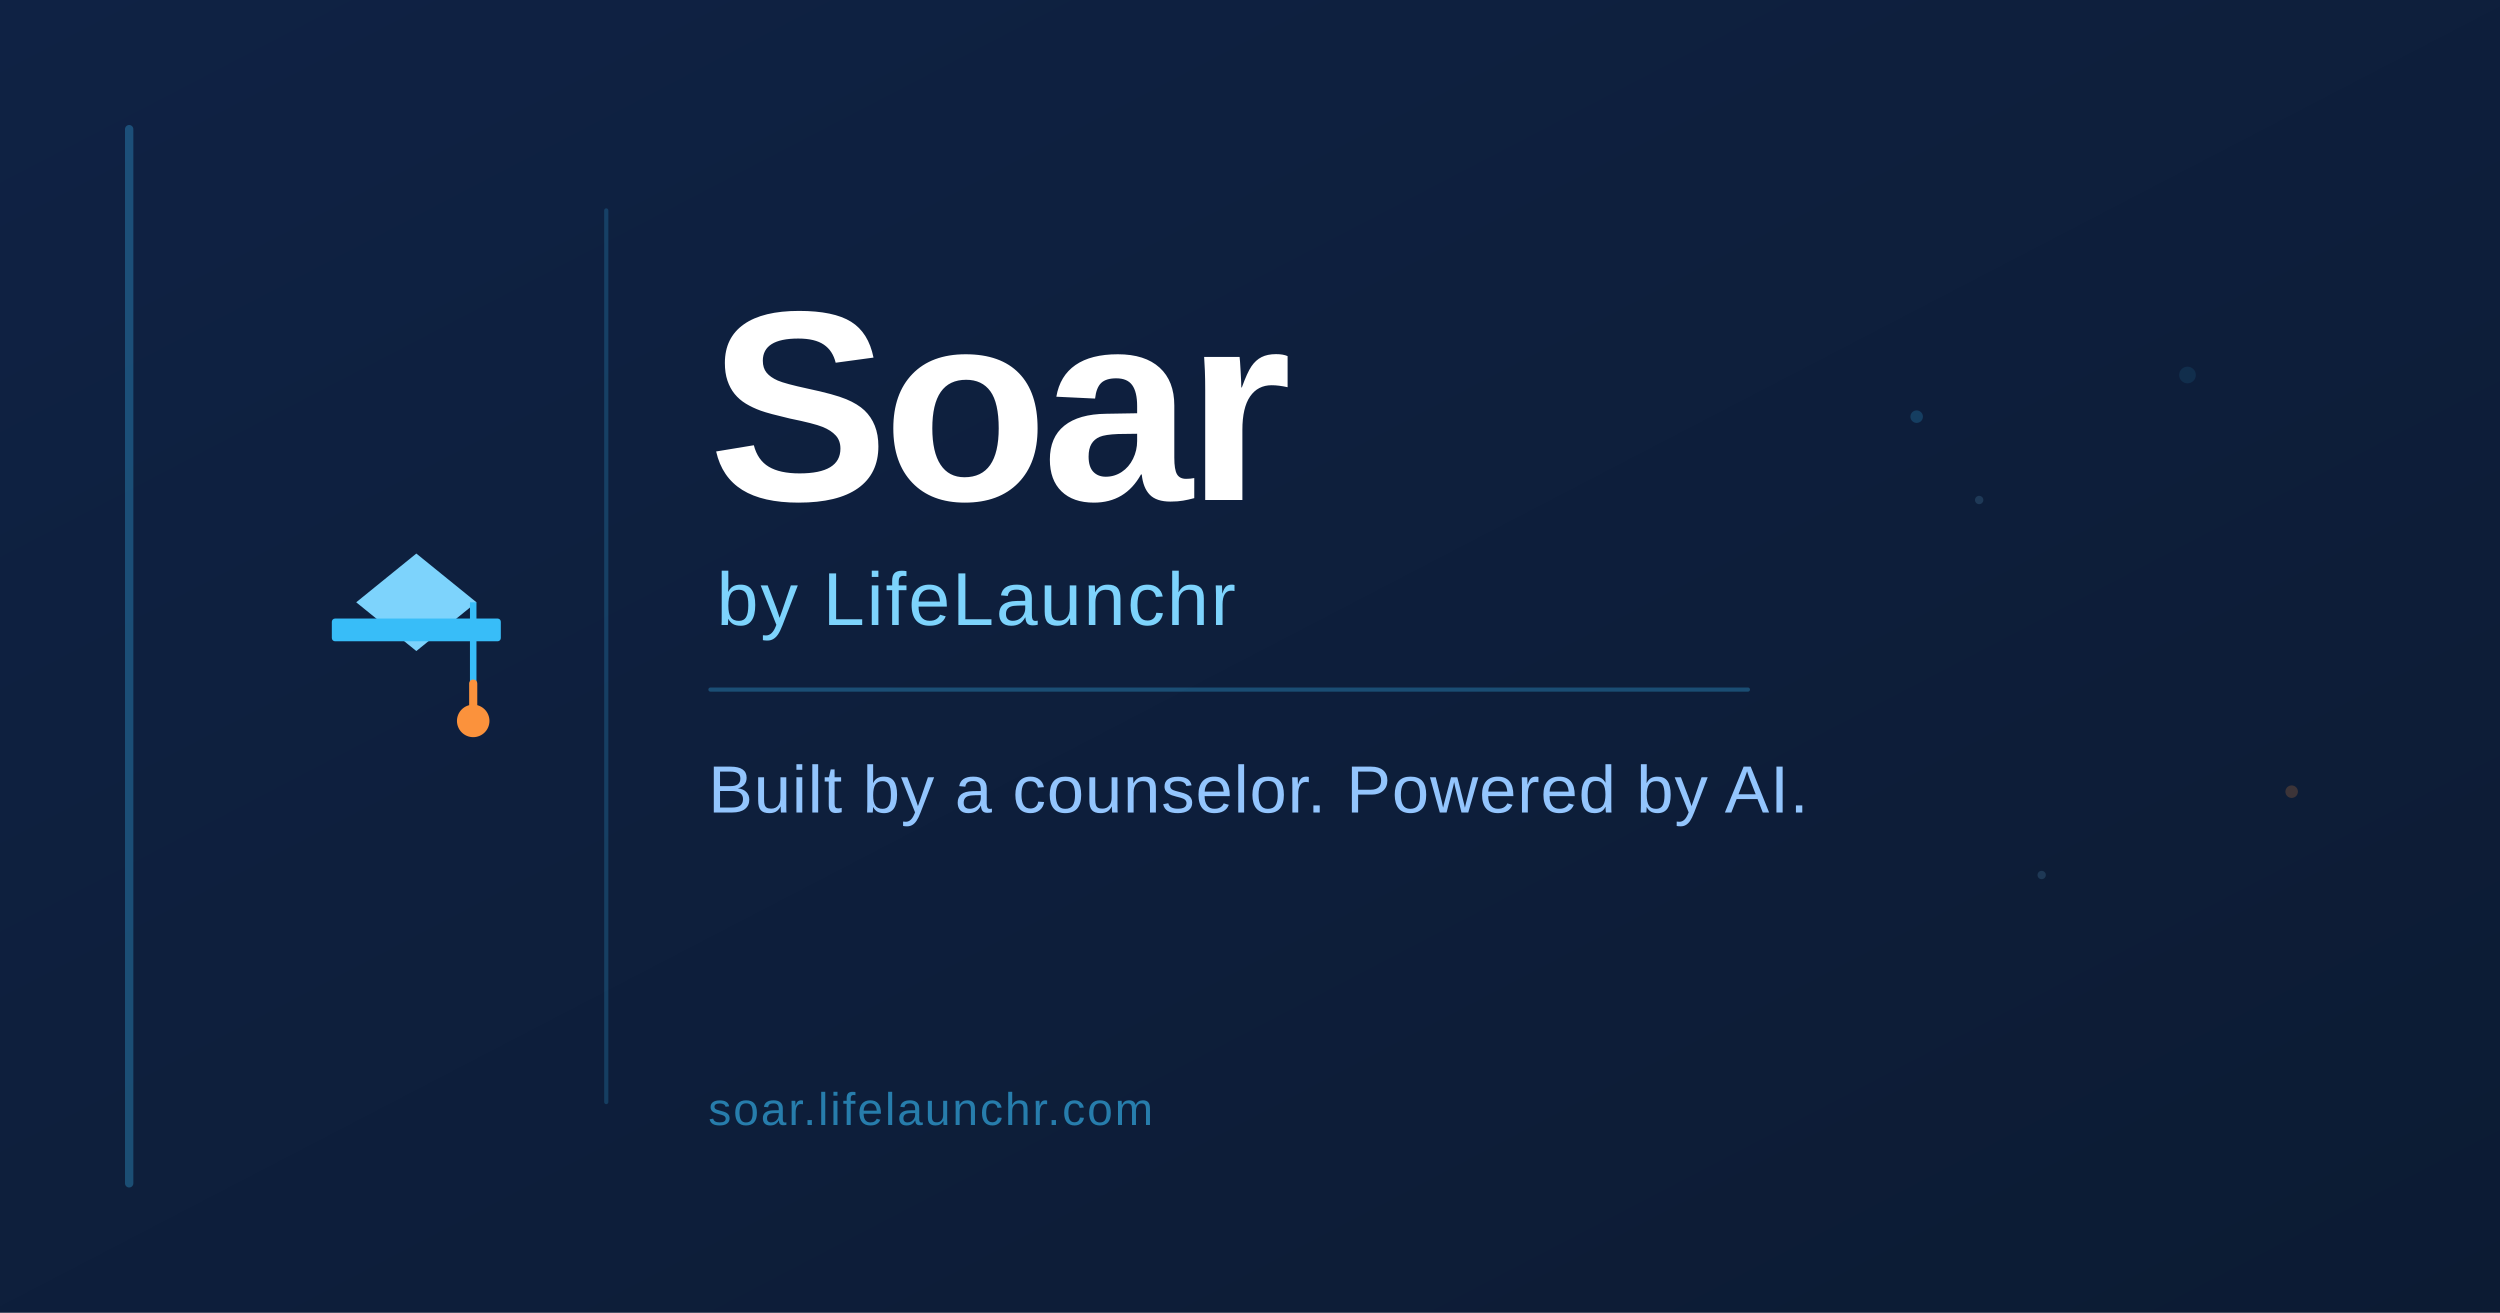
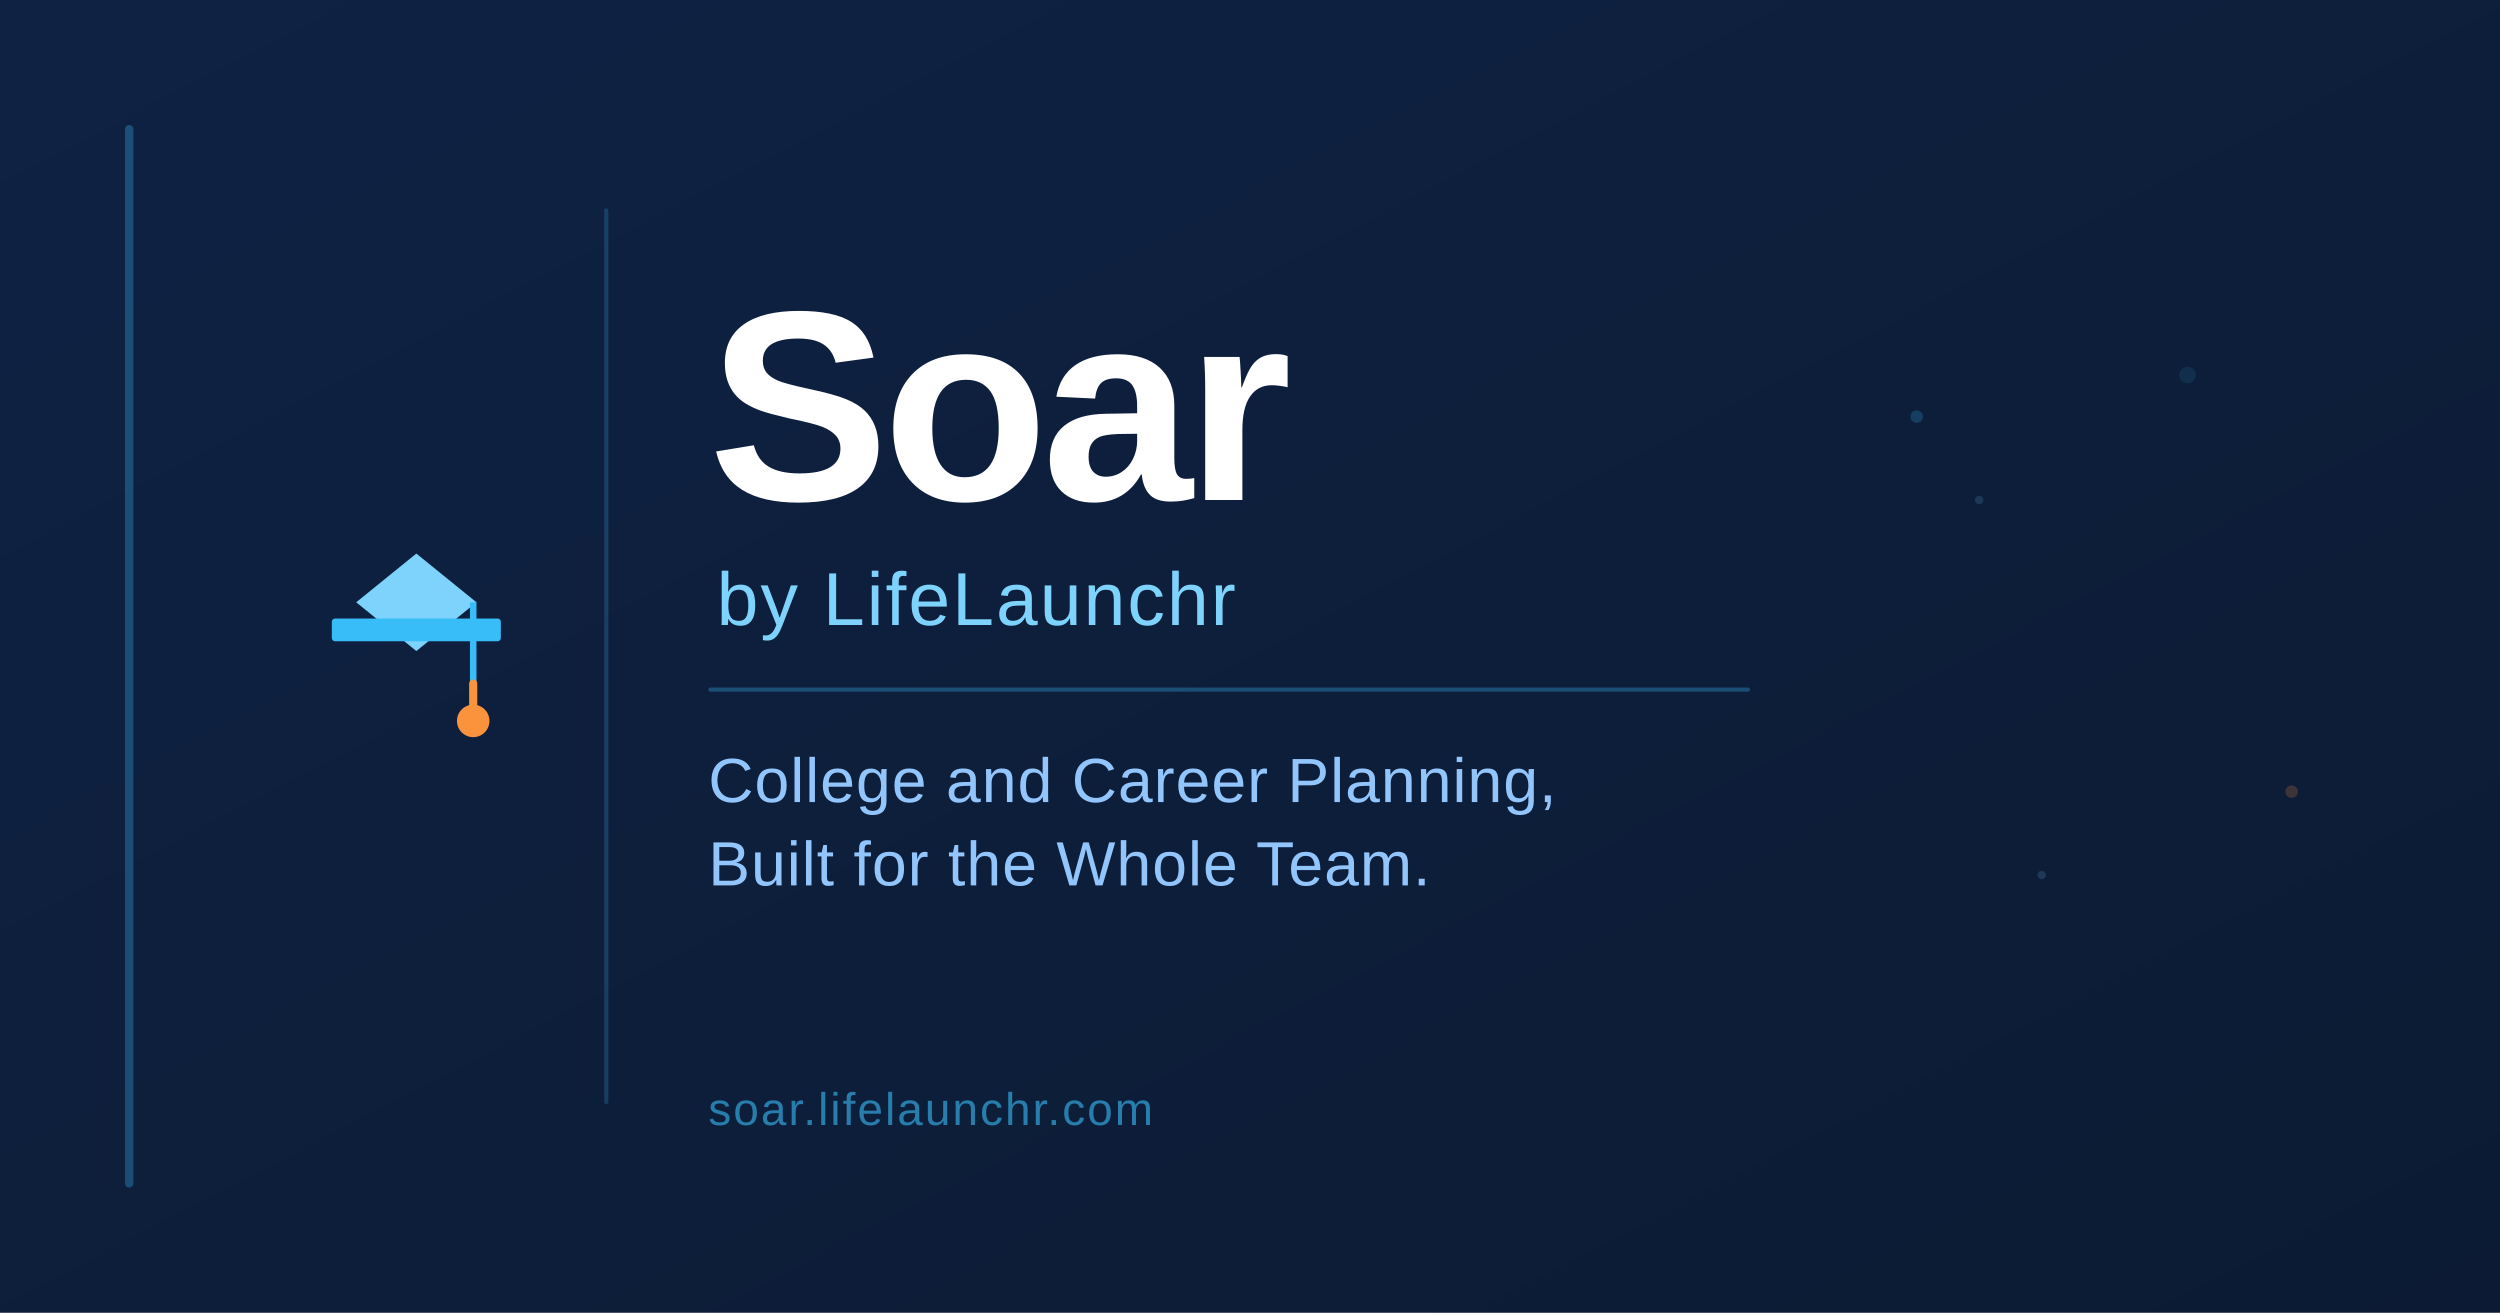
<svg xmlns="http://www.w3.org/2000/svg" viewBox="0 0 1200 630" width="1200" height="630">
  <rect width="1200" height="630" fill="#0c1b33" />
  <defs>
    <linearGradient id="bgGrad" x1="0%" y1="0%" x2="100%" y2="100%">
      <stop offset="0%" style="stop-color:#0f2244;stop-opacity:1" />
      <stop offset="100%" style="stop-color:#0c1b33;stop-opacity:1" />
    </linearGradient>
  </defs>
  <rect width="1200" height="630" fill="url(#bgGrad)" />
  <rect x="60" y="60" width="4" height="510" rx="2" fill="#38bdf8" opacity="0.3" />
  <g transform="translate(100,215) scale(0.39)">
    <polygon points="256,130 330,190 256,250 182,190" fill="#7dd3fc" />
    <rect x="152" y="210" width="208" height="28" rx="4" fill="#38bdf8" />
    <rect x="322" y="190" width="8" height="100" fill="#38bdf8" />
    <line x1="326" y1="290" x2="326" y2="320" stroke="#fb923c" stroke-width="10" stroke-linecap="round" />
    <circle cx="326" cy="336" r="20" fill="#fb923c" />
  </g>
  <rect x="290" y="100" width="2" height="430" rx="1" fill="#38bdf8" opacity="0.2" />
  <text x="340" y="240" font-family="'Helvetica Neue', Arial, sans-serif" font-size="130" font-weight="800" fill="#ffffff" letter-spacing="-3">Soar</text>
  <text x="344" y="300" font-family="'Helvetica Neue', Arial, sans-serif" font-size="36" font-weight="400" fill="#7dd3fc" letter-spacing="1">by LifeLaunchr</text>
  <rect x="340" y="330" width="500" height="2" rx="1" fill="#38bdf8" opacity="0.3" />
-   <text x="340" y="390" font-family="'Helvetica Neue', Arial, sans-serif" font-size="32" font-weight="400" fill="#93c5fd" letter-spacing="0.5">Built by a counselor. Powered by AI.</text>
+   <text x="340" y="385" font-family="'Helvetica Neue', Arial, sans-serif" font-size="30" font-weight="400" fill="#93c5fd" letter-spacing="0.5">College and Career Planning,</text>
+   <text x="340" y="425" font-family="'Helvetica Neue', Arial, sans-serif" font-size="30" font-weight="400" fill="#93c5fd" letter-spacing="0.5">Built for the Whole Team.</text>
  <text x="340" y="540" font-family="'Helvetica Neue', Arial, sans-serif" font-size="22" font-weight="400" fill="#38bdf8" opacity="0.6" letter-spacing="1">soar.lifelaunchr.com</text>
  <circle cx="920" cy="200" r="3" fill="#38bdf8" opacity="0.2" />
  <circle cx="950" cy="240" r="2" fill="#7dd3fc" opacity="0.15" />
  <circle cx="1050" cy="180" r="4" fill="#38bdf8" opacity="0.1" />
  <circle cx="1100" cy="380" r="3" fill="#fb923c" opacity="0.2" />
  <circle cx="980" cy="420" r="2" fill="#7dd3fc" opacity="0.15" />
</svg>
